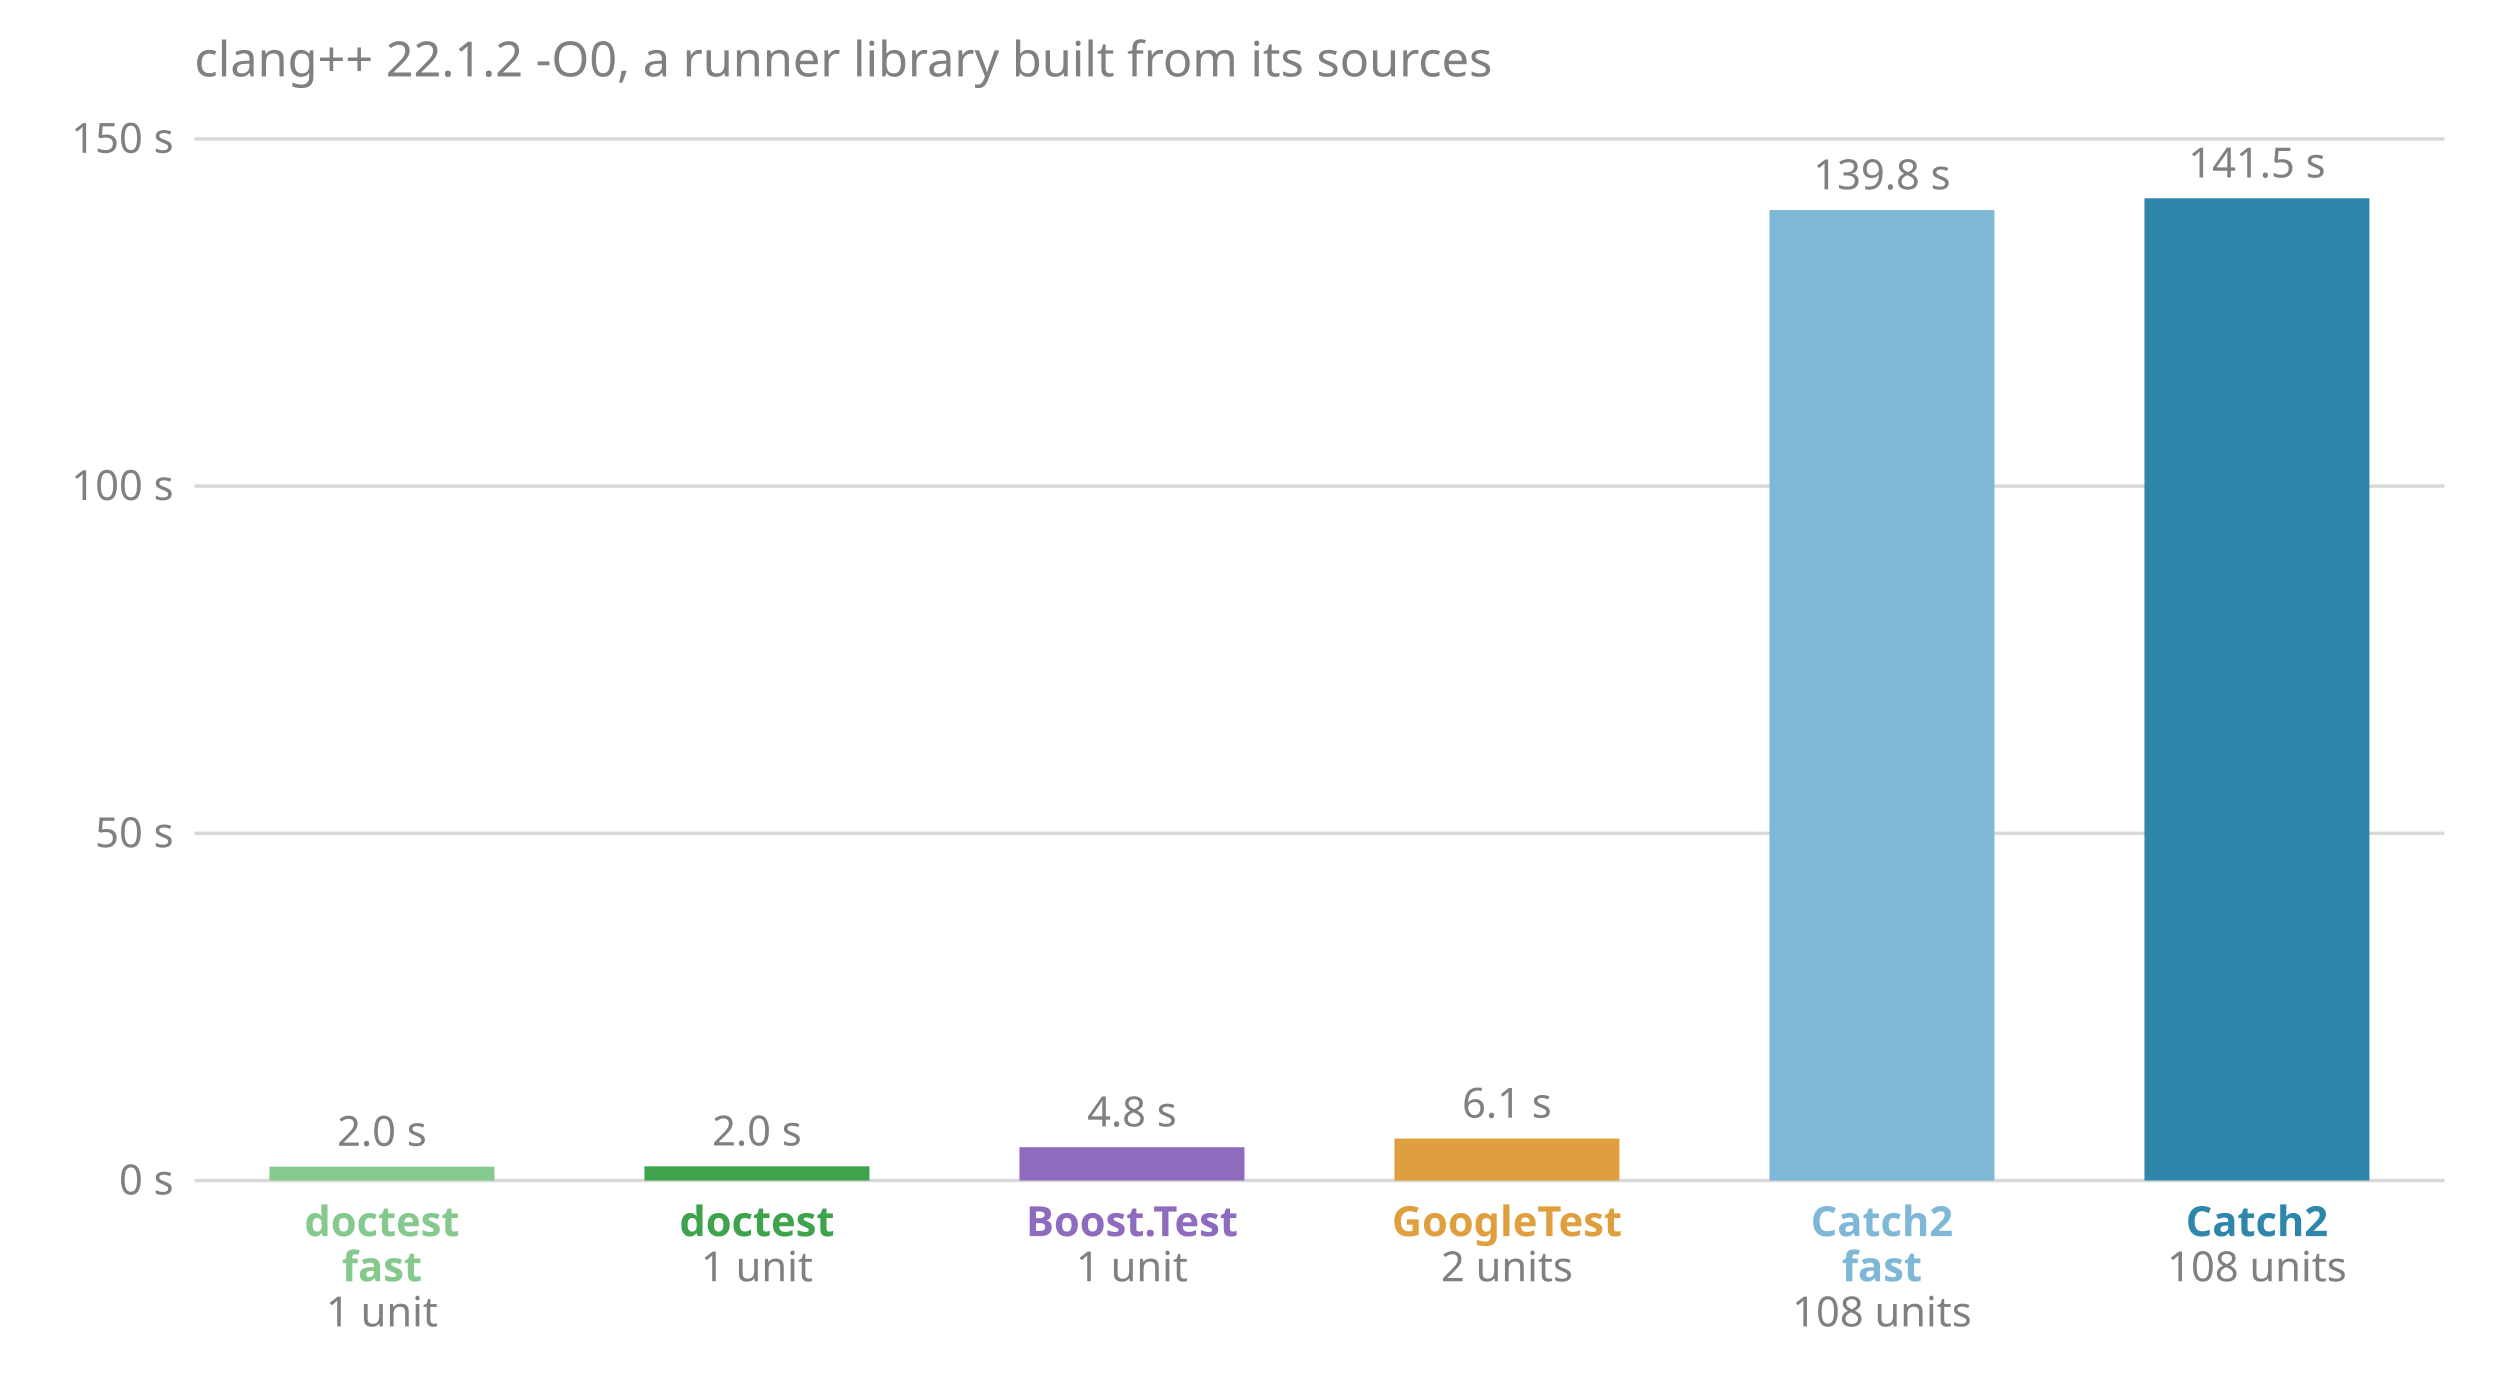
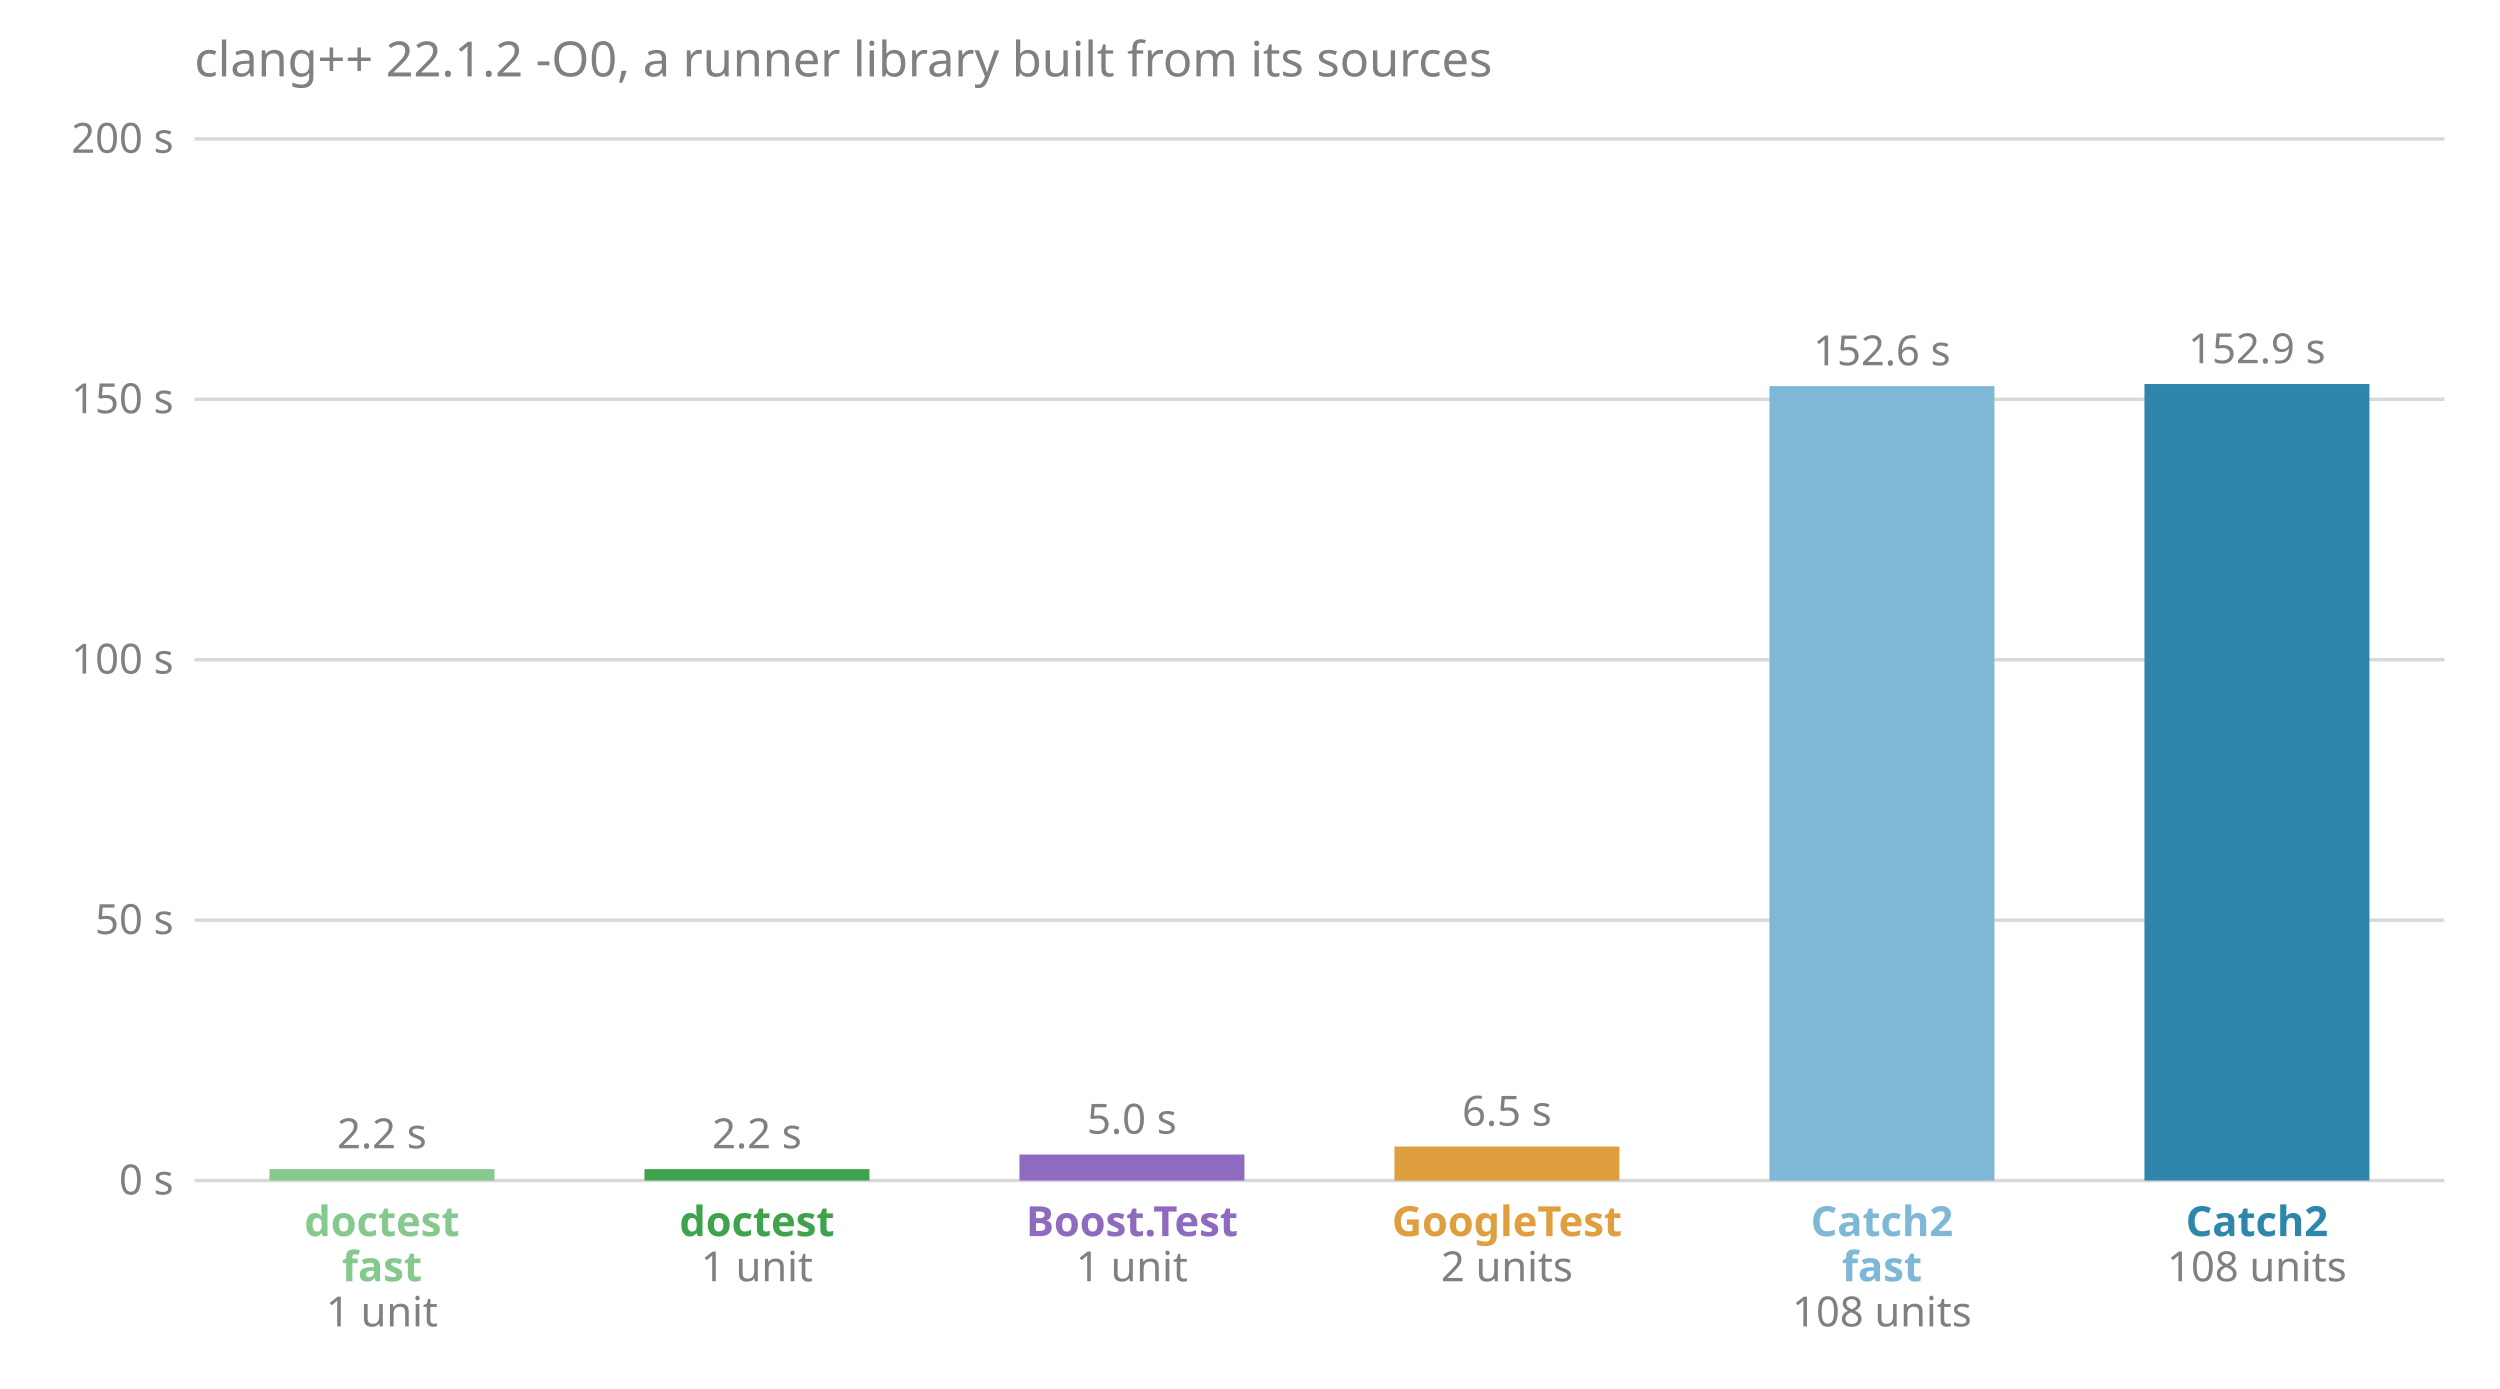
<svg xmlns="http://www.w3.org/2000/svg" viewBox="0 0 720 400" font-family="sans-serif" font-size="12">
  <text x="56.0" y="22.0" fill="#808080" font-size="14">clang++ 22.1.2 -O0, a runner library built from its sources</text>
  <line x1="56.0" x2="704.0" y1="340.0" y2="340.0" stroke="#808080" stroke-opacity="0.3" />
  <text x="50.0" y="344.0" fill="#808080" text-anchor="end">0 s</text>
-   <line x1="56.0" x2="704.0" y1="240.0" y2="240.0" stroke="#808080" stroke-opacity="0.3" />
-   <text x="50.0" y="244.0" fill="#808080" text-anchor="end">50 s</text>
-   <line x1="56.0" x2="704.0" y1="140.0" y2="140.0" stroke="#808080" stroke-opacity="0.3" />
-   <text x="50.0" y="144.0" fill="#808080" text-anchor="end">100 s</text>
+   <line x1="56.0" x2="704.0" y1="265.0" y2="265.0" stroke="#808080" stroke-opacity="0.3" />
+   <text x="50.0" y="269.0" fill="#808080" text-anchor="end">50 s</text>
+   <line x1="56.0" x2="704.0" y1="190.0" y2="190.0" stroke="#808080" stroke-opacity="0.3" />
+   <text x="50.0" y="194.0" fill="#808080" text-anchor="end">100 s</text>
+   <line x1="56.0" x2="704.0" y1="115.0" y2="115.0" stroke="#808080" stroke-opacity="0.3" />
+   <text x="50.0" y="119.0" fill="#808080" text-anchor="end">150 s</text>
  <line x1="56.0" x2="704.0" y1="40.0" y2="40.0" stroke="#808080" stroke-opacity="0.3" />
-   <text x="50.0" y="44.0" fill="#808080" text-anchor="end">150 s</text>
-   <rect x="77.6" y="336.0" width="64.8" height="4.0" fill="#86c98e" />
-   <text x="110.0" y="330.0" fill="#808080" text-anchor="middle">2.0 s</text>
+   <text x="50.0" y="44.0" fill="#808080" text-anchor="end">200 s</text>
+   <rect x="77.6" y="336.7" width="64.8" height="3.3" fill="#86c98e" />
+   <text x="110.0" y="330.7" fill="#808080" text-anchor="middle">2.2 s</text>
  <text x="110.0" y="356.0" fill="#86c98e" font-weight="bold" text-anchor="middle">doctest</text>
  <text x="110.0" y="369.0" fill="#86c98e" font-weight="bold" text-anchor="middle">fast</text>
  <text x="110.0" y="382.0" fill="#808080" text-anchor="middle">1 unit</text>
-   <rect x="185.6" y="335.9" width="64.8" height="4.1" fill="#3fa34d" />
-   <text x="218.0" y="329.9" fill="#808080" text-anchor="middle">2.0 s</text>
+   <rect x="185.6" y="336.7" width="64.8" height="3.3" fill="#3fa34d" />
+   <text x="218.0" y="330.7" fill="#808080" text-anchor="middle">2.2 s</text>
  <text x="218.0" y="356.0" fill="#3fa34d" font-weight="bold" text-anchor="middle">doctest</text>
  <text x="218.0" y="369.0" fill="#808080" text-anchor="middle">1 unit</text>
-   <rect x="293.6" y="330.4" width="64.8" height="9.6" fill="#8e6bbf" />
-   <text x="326.0" y="324.4" fill="#808080" text-anchor="middle">4.8 s</text>
+   <rect x="293.6" y="332.5" width="64.8" height="7.5" fill="#8e6bbf" />
+   <text x="326.0" y="326.5" fill="#808080" text-anchor="middle">5.0 s</text>
  <text x="326.0" y="356.0" fill="#8e6bbf" font-weight="bold" text-anchor="middle">Boost.Test</text>
  <text x="326.0" y="369.0" fill="#808080" text-anchor="middle">1 unit</text>
-   <rect x="401.6" y="327.9" width="64.8" height="12.1" fill="#e09f3e" />
-   <text x="434.0" y="321.9" fill="#808080" text-anchor="middle">6.1 s</text>
+   <rect x="401.6" y="330.2" width="64.8" height="9.8" fill="#e09f3e" />
+   <text x="434.0" y="324.2" fill="#808080" text-anchor="middle">6.5 s</text>
  <text x="434.0" y="356.0" fill="#e09f3e" font-weight="bold" text-anchor="middle">GoogleTest</text>
  <text x="434.0" y="369.0" fill="#808080" text-anchor="middle">2 units</text>
-   <rect x="509.6" y="60.5" width="64.8" height="279.5" fill="#7fb8d6" />
-   <text x="542.0" y="54.5" fill="#808080" text-anchor="middle">139.8 s</text>
+   <rect x="509.6" y="111.2" width="64.8" height="228.8" fill="#7fb8d6" />
+   <text x="542.0" y="105.2" fill="#808080" text-anchor="middle">152.6 s</text>
  <text x="542.0" y="356.0" fill="#7fb8d6" font-weight="bold" text-anchor="middle">Catch2</text>
  <text x="542.0" y="369.0" fill="#7fb8d6" font-weight="bold" text-anchor="middle">fast</text>
  <text x="542.0" y="382.0" fill="#808080" text-anchor="middle">108 units</text>
-   <rect x="617.6" y="57.1" width="64.8" height="282.9" fill="#2e86ab" />
-   <text x="650.0" y="51.1" fill="#808080" text-anchor="middle">141.5 s</text>
+   <rect x="617.6" y="110.6" width="64.8" height="229.4" fill="#2e86ab" />
+   <text x="650.0" y="104.6" fill="#808080" text-anchor="middle">152.9 s</text>
  <text x="650.0" y="356.0" fill="#2e86ab" font-weight="bold" text-anchor="middle">Catch2</text>
  <text x="650.0" y="369.0" fill="#808080" text-anchor="middle">108 units</text>
</svg>
